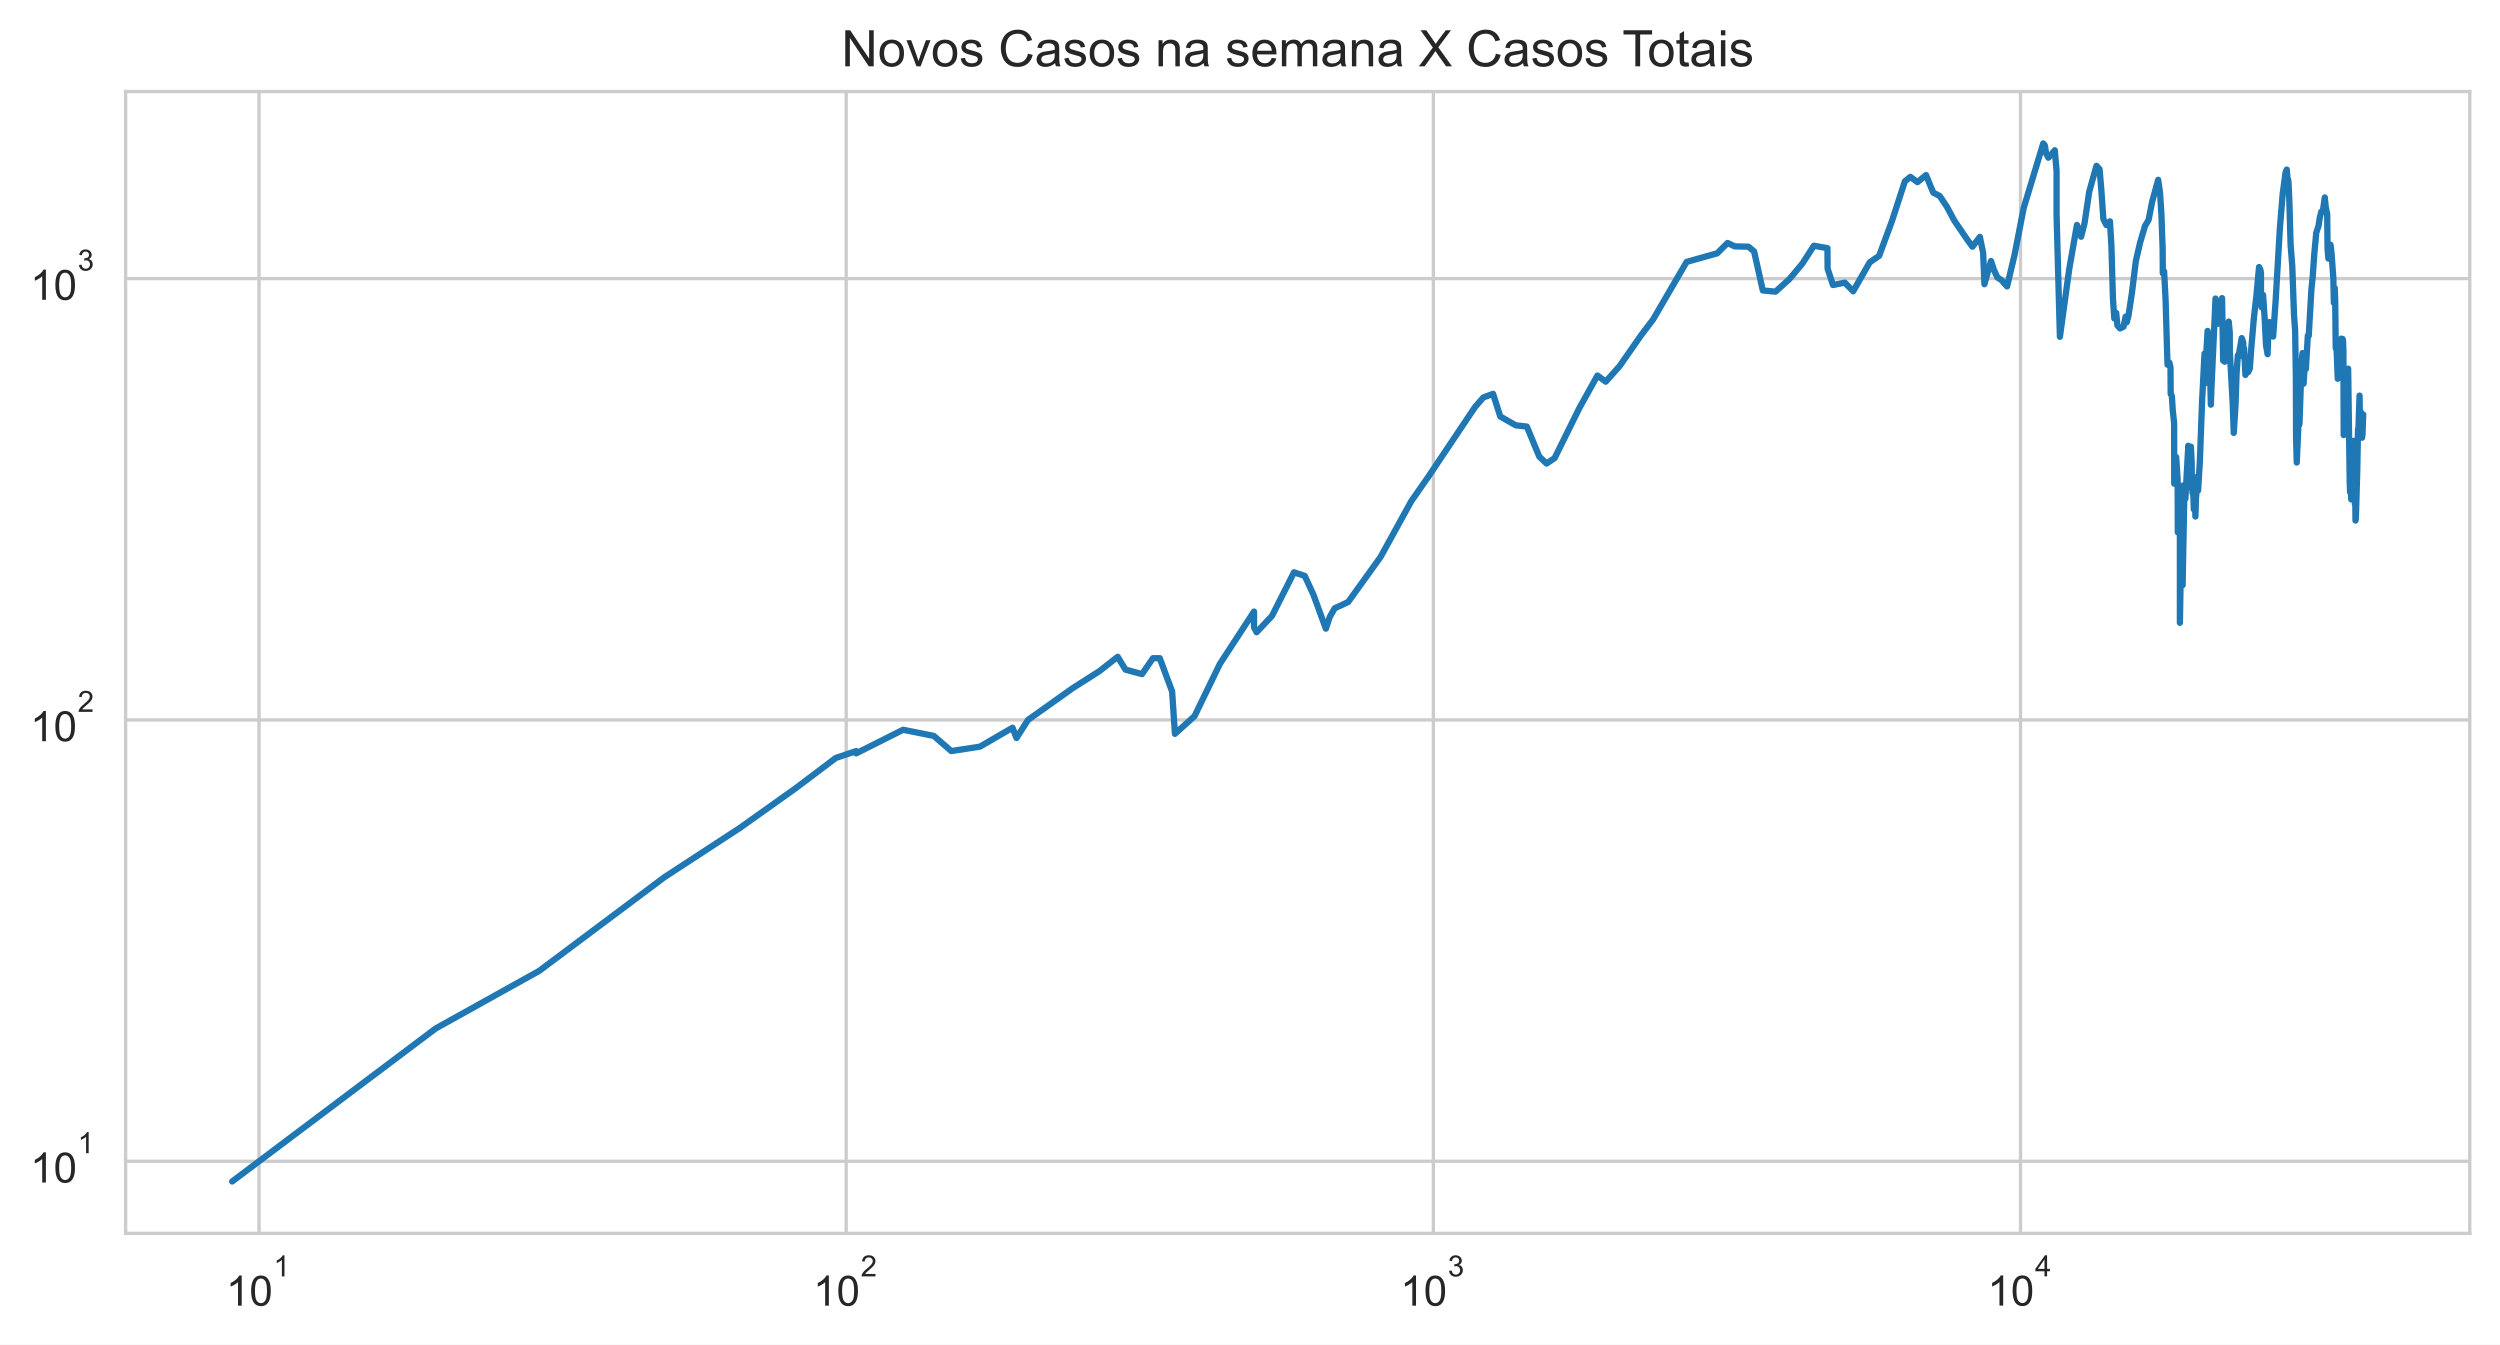
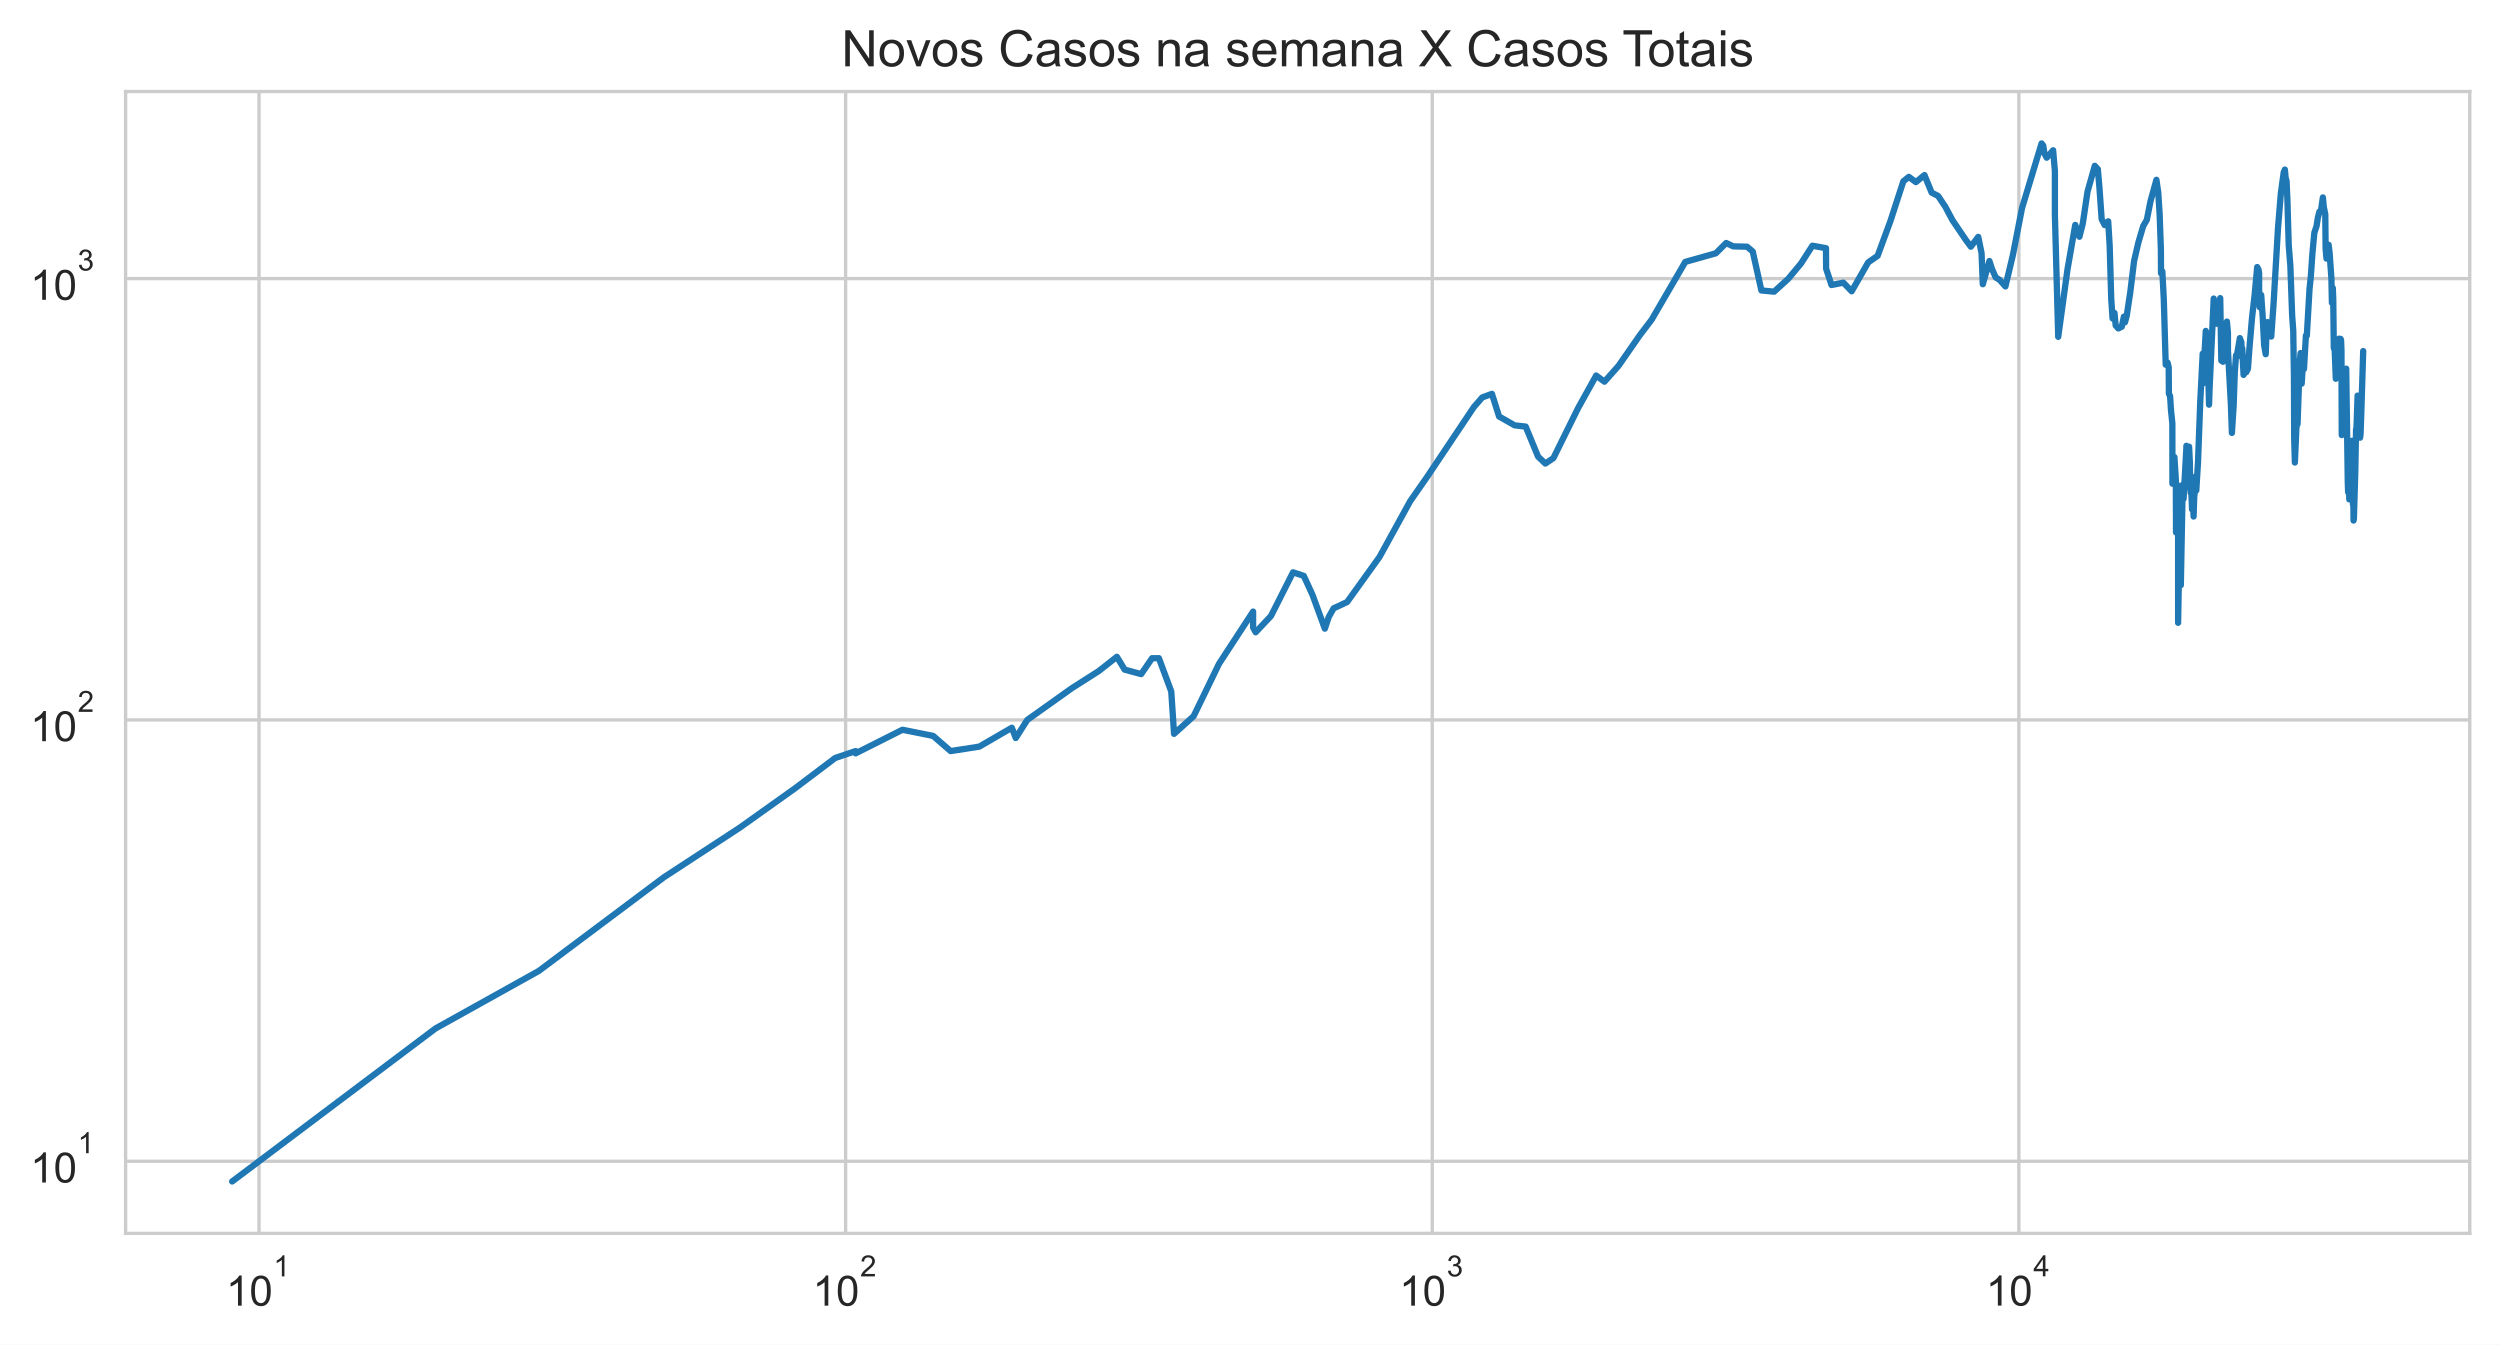
<svg xmlns="http://www.w3.org/2000/svg" xmlns:xlink="http://www.w3.org/1999/xlink" height="320.089pt" version="1.1" viewBox="0 0 595.1 320.089" width="595.1pt">
  <defs>
    <style type="text/css">*{stroke-linecap:butt;stroke-linejoin:round;}</style>
  </defs>
  <g id="figure_1">
    <g id="patch_1">
      <path d="M 0 320.089  L 595.1 320.089  L 595.1 0  L 0 0  z " style="fill:#ffffff;" />
    </g>
    <g id="axes_1">
      <g id="patch_2">
        <path d="M 29.9 293.589  L 587.9 293.589  L 587.9 21.789  L 29.9 21.789  z " style="fill:#ffffff;" />
      </g>
      <g id="matplotlib.axis_1">
        <g id="xtick_1">
          <g id="line2d_1">
-             <path clip-path="url(#p4b38c3bbed)" d="M 61.659 293.589  L 61.659 21.789  " style="fill:none;stroke:#cccccc;stroke-linecap:round;stroke-width:0.8;" />
+             <path clip-path="url(#p7213653f10)" d="M 61.653 293.589  L 61.653 21.789  " style="fill:none;stroke:#cccccc;stroke-linecap:round;stroke-width:0.8;" />
          </g>
          <g id="text_1">
-             <g style="fill:#262626;" transform="translate(53.80906 310.9019)scale(0.1 -0.1)">
+             <g style="fill:#262626;" transform="translate(53.80318 310.9019)scale(0.1 -0.1)">
              <defs>
                <path d="M 2384 0  L 1822 0  L 1822 3584  Q 1619 3391 1289 3197  Q 959 3003 697 2906  L 697 3450  Q 1169 3672 1522 3987  Q 1875 4303 2022 4600  L 2384 4600  L 2384 0  z " id="ArialMT-31" transform="scale(0.015625)" />
                <path d="M 266 2259  Q 266 3072 433 3567  Q 600 4063 929 4331  Q 1259 4600 1759 4600  Q 2128 4600 2406 4451  Q 2684 4303 2865 4023  Q 3047 3744 3150 3342  Q 3253 2941 3253 2259  Q 3253 1453 3087 958  Q 2922 463 2592 192  Q 2263 -78 1759 -78  Q 1097 -78 719 397  Q 266 969 266 2259  z M 844 2259  Q 844 1131 1108 757  Q 1372 384 1759 384  Q 2147 384 2411 759  Q 2675 1134 2675 2259  Q 2675 3391 2411 3762  Q 2147 4134 1753 4134  Q 1366 4134 1134 3806  Q 844 3388 844 2259  z " id="ArialMT-30" transform="scale(0.015625)" />
              </defs>
              <use transform="translate(0 0.99375)" xlink:href="#ArialMT-31" />
              <use transform="translate(55.61523 0.99375)" xlink:href="#ArialMT-30" />
              <use transform="translate(112.9728 70.6875)scale(0.7)" xlink:href="#ArialMT-31" />
            </g>
          </g>
        </g>
        <g id="xtick_2">
          <g id="line2d_2">
-             <path clip-path="url(#p4b38c3bbed)" d="M 201.427 293.589  L 201.427 21.789  " style="fill:none;stroke:#cccccc;stroke-linecap:round;stroke-width:0.8;" />
+             <path clip-path="url(#p7213653f10)" d="M 201.292 293.589  L 201.292 21.789  " style="fill:none;stroke:#cccccc;stroke-linecap:round;stroke-width:0.8;" />
          </g>
          <g id="text_2">
-             <g style="fill:#262626;" transform="translate(193.5768 310.9019)scale(0.1 -0.1)">
+             <g style="fill:#262626;" transform="translate(193.4424 310.9019)scale(0.1 -0.1)">
              <defs>
                <path d="M 3222 541  L 3222 0  L 194 0  Q 188 203 259 391  Q 375 700 629 1000  Q 884 1300 1366 1694  Q 2113 2306 2375 2664  Q 2638 3022 2638 3341  Q 2638 3675 2398 3904  Q 2159 4134 1775 4134  Q 1369 4134 1125 3890  Q 881 3647 878 3216  L 300 3275  Q 359 3922 746 4261  Q 1134 4600 1788 4600  Q 2447 4600 2831 4234  Q 3216 3869 3216 3328  Q 3216 3053 3103 2787  Q 2991 2522 2730 2228  Q 2469 1934 1863 1422  Q 1356 997 1212 845  Q 1069 694 975 541  L 3222 541  z " id="ArialMT-32" transform="scale(0.015625)" />
              </defs>
              <use transform="translate(0 0.99375)" xlink:href="#ArialMT-31" />
              <use transform="translate(55.61523 0.99375)" xlink:href="#ArialMT-30" />
              <use transform="translate(112.9728 70.6875)scale(0.7)" xlink:href="#ArialMT-32" />
            </g>
          </g>
        </g>
        <g id="xtick_3">
          <g id="line2d_3">
-             <path clip-path="url(#p4b38c3bbed)" d="M 341.195 293.589  L 341.195 21.789  " style="fill:none;stroke:#cccccc;stroke-linecap:round;stroke-width:0.8;" />
+             <path clip-path="url(#p7213653f10)" d="M 340.932 293.589  L 340.932 21.789  " style="fill:none;stroke:#cccccc;stroke-linecap:round;stroke-width:0.8;" />
          </g>
          <g id="text_3">
-             <g style="fill:#262626;" transform="translate(333.3445 310.9019)scale(0.1 -0.1)">
+             <g style="fill:#262626;" transform="translate(333.0816 310.9019)scale(0.1 -0.1)">
              <defs>
                <path d="M 269 1209  L 831 1284  Q 928 806 1161 595  Q 1394 384 1728 384  Q 2125 384 2398 659  Q 2672 934 2672 1341  Q 2672 1728 2419 1979  Q 2166 2231 1775 2231  Q 1616 2231 1378 2169  L 1441 2663  Q 1497 2656 1531 2656  Q 1891 2656 2178 2843  Q 2466 3031 2466 3422  Q 2466 3731 2256 3934  Q 2047 4138 1716 4138  Q 1388 4138 1169 3931  Q 950 3725 888 3313  L 325 3413  Q 428 3978 793 4289  Q 1159 4600 1703 4600  Q 2078 4600 2393 4439  Q 2709 4278 2876 4000  Q 3044 3722 3044 3409  Q 3044 3113 2884 2869  Q 2725 2625 2413 2481  Q 2819 2388 3044 2092  Q 3269 1797 3269 1353  Q 3269 753 2831 336  Q 2394 -81 1725 -81  Q 1122 -81 723 278  Q 325 638 269 1209  z " id="ArialMT-33" transform="scale(0.015625)" />
              </defs>
              <use transform="translate(0 0.99375)" xlink:href="#ArialMT-31" />
              <use transform="translate(55.61523 0.99375)" xlink:href="#ArialMT-30" />
              <use transform="translate(112.9728 70.6875)scale(0.7)" xlink:href="#ArialMT-33" />
            </g>
          </g>
        </g>
        <g id="xtick_4">
          <g id="line2d_4">
-             <path clip-path="url(#p4b38c3bbed)" d="M 480.962 293.589  L 480.962 21.789  " style="fill:none;stroke:#cccccc;stroke-linecap:round;stroke-width:0.8;" />
+             <path clip-path="url(#p7213653f10)" d="M 480.571 293.589  L 480.571 21.789  " style="fill:none;stroke:#cccccc;stroke-linecap:round;stroke-width:0.8;" />
          </g>
          <g id="text_4">
-             <g style="fill:#262626;" transform="translate(473.1122 310.8019)scale(0.1 -0.1)">
+             <g style="fill:#262626;" transform="translate(472.7208 310.8019)scale(0.1 -0.1)">
              <defs>
                <path d="M 2069 0  L 2069 1097  L 81 1097  L 81 1613  L 2172 4581  L 2631 4581  L 2631 1613  L 3250 1613  L 3250 1097  L 2631 1097  L 2631 0  L 2069 0  z M 2069 1613  L 2069 3678  L 634 1613  L 2069 1613  z " id="ArialMT-34" transform="scale(0.015625)" />
              </defs>
              <use transform="translate(0 0.201563)" xlink:href="#ArialMT-31" />
              <use transform="translate(55.61523 0.201563)" xlink:href="#ArialMT-30" />
              <use transform="translate(112.9728 69.89531)scale(0.7)" xlink:href="#ArialMT-34" />
            </g>
          </g>
        </g>
        <g id="xtick_5" />
        <g id="xtick_6" />
        <g id="xtick_7" />
        <g id="xtick_8" />
        <g id="xtick_9" />
        <g id="xtick_10" />
        <g id="xtick_11" />
        <g id="xtick_12" />
        <g id="xtick_13" />
        <g id="xtick_14" />
        <g id="xtick_15" />
        <g id="xtick_16" />
        <g id="xtick_17" />
        <g id="xtick_18" />
        <g id="xtick_19" />
        <g id="xtick_20" />
        <g id="xtick_21" />
        <g id="xtick_22" />
        <g id="xtick_23" />
        <g id="xtick_24" />
        <g id="xtick_25" />
        <g id="xtick_26" />
        <g id="xtick_27" />
        <g id="xtick_28" />
        <g id="xtick_29" />
        <g id="xtick_30" />
        <g id="xtick_31" />
        <g id="xtick_32" />
        <g id="xtick_33" />
        <g id="xtick_34" />
        <g id="xtick_35" />
        <g id="xtick_36" />
      </g>
      <g id="matplotlib.axis_2">
        <g id="ytick_1">
          <g id="line2d_5">
-             <path clip-path="url(#p4b38c3bbed)" d="M 29.9 276.428  L 587.9 276.428  " style="fill:none;stroke:#cccccc;stroke-linecap:round;stroke-width:0.8;" />
+             <path clip-path="url(#p7213653f10)" d="M 29.9 276.428  L 587.9 276.428  " style="fill:none;stroke:#cccccc;stroke-linecap:round;stroke-width:0.8;" />
          </g>
          <g id="text_5">
            <g style="fill:#262626;" transform="translate(7.2 281.5839)scale(0.1 -0.1)">
              <use transform="translate(0 0.99375)" xlink:href="#ArialMT-31" />
              <use transform="translate(55.61523 0.99375)" xlink:href="#ArialMT-30" />
              <use transform="translate(112.9728 70.6875)scale(0.7)" xlink:href="#ArialMT-31" />
            </g>
          </g>
        </g>
        <g id="ytick_2">
          <g id="line2d_6">
-             <path clip-path="url(#p4b38c3bbed)" d="M 29.9 171.371  L 587.9 171.371  " style="fill:none;stroke:#cccccc;stroke-linecap:round;stroke-width:0.8;" />
+             <path clip-path="url(#p7213653f10)" d="M 29.9 171.371  L 587.9 171.371  " style="fill:none;stroke:#cccccc;stroke-linecap:round;stroke-width:0.8;" />
          </g>
          <g id="text_6">
            <g style="fill:#262626;" transform="translate(7.2 176.5268)scale(0.1 -0.1)">
              <use transform="translate(0 0.99375)" xlink:href="#ArialMT-31" />
              <use transform="translate(55.61523 0.99375)" xlink:href="#ArialMT-30" />
              <use transform="translate(112.9728 70.6875)scale(0.7)" xlink:href="#ArialMT-32" />
            </g>
          </g>
        </g>
        <g id="ytick_3">
          <g id="line2d_7">
-             <path clip-path="url(#p4b38c3bbed)" d="M 29.9 66.314  L 587.9 66.314  " style="fill:none;stroke:#cccccc;stroke-linecap:round;stroke-width:0.8;" />
+             <path clip-path="url(#p7213653f10)" d="M 29.9 66.314  L 587.9 66.314  " style="fill:none;stroke:#cccccc;stroke-linecap:round;stroke-width:0.8;" />
          </g>
          <g id="text_7">
            <g style="fill:#262626;" transform="translate(7.2 71.46976)scale(0.1 -0.1)">
              <use transform="translate(0 0.99375)" xlink:href="#ArialMT-31" />
              <use transform="translate(55.61523 0.99375)" xlink:href="#ArialMT-30" />
              <use transform="translate(112.9728 70.6875)scale(0.7)" xlink:href="#ArialMT-33" />
            </g>
          </g>
        </g>
        <g id="ytick_4" />
        <g id="ytick_5" />
        <g id="ytick_6" />
        <g id="ytick_7" />
        <g id="ytick_8" />
        <g id="ytick_9" />
        <g id="ytick_10" />
        <g id="ytick_11" />
        <g id="ytick_12" />
        <g id="ytick_13" />
        <g id="ytick_14" />
        <g id="ytick_15" />
        <g id="ytick_16" />
        <g id="ytick_17" />
        <g id="ytick_18" />
        <g id="ytick_19" />
        <g id="ytick_20" />
        <g id="ytick_21" />
        <g id="ytick_22" />
        <g id="ytick_23" />
      </g>
      <g id="line2d_8">
-         <path clip-path="url(#p4b38c3bbed)" d="M 55.264 281.235  L 103.733 244.802  L 128.345 231.11  L 158.126 208.828  L 176.205 197.018  L 189.381 187.644  L 198.949 180.425  L 203.807 178.786  L 203.807 179.326  L 214.972 173.711  L 222.283 175.175  L 226.442 178.786  L 233.278 177.725  L 241.023 173.233  L 241.964 175.674  L 244.703 171.371  L 255.322 163.819  L 261.718 159.752  L 266.055 156.346  L 267.91 159.4  L 271.84 160.465  L 274.448 156.675  L 276.066 156.675  L 279.011 164.599  L 279.684 174.682  L 284.349 170.467  L 290.387 158.017  L 298.51 145.578  L 298.51 149.36  L 299.12 150.5  L 302.772 146.627  L 308.025 136.234  L 310.591 137.087  L 312.665 141.608  L 315.604 149.642  L 316.522 146.893  L 317.695 144.807  L 320.916 143.302  L 328.628 132.582  L 335.935 119.31  L 340.03 113.437  L 351.138 96.857  L 353.115 94.597  L 355.415 93.756  L 357.12 99.141  L 360.833 101.25  L 363.455 101.545  L 366.41 108.694  L 368.148 110.34  L 370.064 109.042  L 375.956 97.125  L 380.251 89.393  L 382.228 90.853  L 385.562 87.105  L 390.687 79.744  L 393.47 76.097  L 401.485 62.34  L 408.764 60.295  L 411.226 57.843  L 412.926 58.646  L 416.206 58.723  L 417.549 59.857  L 419.618 69.137  L 422.643 69.429  L 425.977 66.405  L 429.052 62.718  L 431.773 58.492  L 435.003 59.072  L 435.042 63.957  L 436.321 67.845  L 439.142 67.282  L 441.128 69.331  L 445.058 62.465  L 447.308 60.899  L 450.358 52.621  L 453.435 43.162  L 454.748 42.103  L 456.426 43.355  L 458.474 41.676  L 460.181 45.849  L 461.718 46.643  L 463.451 49.235  L 465.168 52.452  L 468.366 57.166  L 469.52 58.723  L 471.283 56.389  L 472.068 60.215  L 472.369 67.656  L 473.943 62.131  L 474.574 64.087  L 475.451 66.041  L 476.394 66.634  L 477.759 68.176  L 479.531 60.737  L 481.716 49.518  L 486.371 34.144  L 486.764 34.643  L 487.045 36.503  L 487.591 37.536  L 489.123 35.773  L 489.546 40.729  L 489.546 51.158  L 490.337 80.175  L 492.553 64.087  L 494.395 53.543  L 495.389 56.352  L 496.193 53.199  L 497.325 45.588  L 499.048 39.47  L 499.774 40.262  L 500.147 44.5  L 500.688 52.184  L 501.408 53.577  L 502.247 52.689  L 502.597 58.454  L 502.97 71.171  L 503.286 75.815  L 503.738 74.486  L 504.029 77.475  L 504.661 78.179  L 505.485 77.767  L 505.985 75.368  L 506.242 76.723  L 506.645 75.257  L 507.502 69.576  L 508.416 62.131  L 509.423 57.767  L 510.597 53.785  L 511.448 52.351  L 512.323 47.905  L 513.733 42.806  L 514.177 45.878  L 514.506 51.092  L 514.796 59.267  L 514.834 65.054  L 515.146 64.612  L 515.49 71.222  L 515.949 86.818  L 516.401 86.321  L 516.665 87.467  L 516.708 93.756  L 516.991 94.259  L 517.198 97.575  L 517.532 100.762  L 517.551 115.134  L 517.81 115.134  L 518.021 108.809  L 518.36 114.082  L 518.409 126.734  L 518.674 115.401  L 518.898 126.392  L 518.902 148.247  L 519.19 131.427  L 519.551 139.291  L 519.551 139.291  L 520 115.401  L 520.207 118.731  L 520.858 106.882  L 520.88 106.112  L 520.88 113.181  L 521.294 106.993  L 521.515 106.33  L 521.702 110.101  L 521.754 116.347  L 521.9 116.347  L 521.9 117.314  L 521.965 114.474  L 522.224 121.246  L 522.482 119.31  L 522.592 122.95  L 522.735 118.444  L 522.921 116.484  L 523.055 113.437  L 523.233 116.759  L 523.646 109.982  L 524.182 95.539  L 524.763 84.179  L 524.784 91.325  L 525.493 78.775  L 525.769 81.365  L 526.041 87.105  L 526.272 96.325  L 526.399 92.605  L 526.399 92.605  L 527.384 71.07  L 527.795 76.21  L 528.019 77.069  L 528.348 75.703  L 528.938 70.969  L 528.938 70.969  L 529.199 85.828  L 529.587 86.109  L 530.091 79.197  L 530.53 76.552  L 530.774 79.197  L 530.782 83.91  L 530.79 83.709  L 531.478 96.237  L 531.718 103.051  L 532.135 96.59  L 532.403 88.717  L 532.701 84.586  L 532.96 84.314  L 533.616 80.485  L 533.979 81.492  L 534.06 84.996  L 534.184 82.914  L 534.499 89.242  L 534.878 88.568  L 535.162 88.568  L 535.543 87.758  L 535.935 82.392  L 536.511 75.703  L 537.123 70.317  L 537.745 63.569  L 538.076 64.218  L 538.203 65.098  L 538.203 69.04  L 538.357 73.142  L 538.702 70.217  L 539.06 75.479  L 539.404 82.198  L 539.776 84.314  L 539.896 80.923  L 540.208 76.666  L 540.445 79.197  L 540.811 78.715  L 541.093 80.113  L 541.667 71.991  L 542.697 54.378  L 543.378 46.054  L 544.064 41.016  L 544.341 40.365  L 544.522 42.372  L 544.735 43.052  L 544.945 47.571  L 545.257 58.338  L 545.651 63.355  L 546.076 75.146  L 546.333 78.655  L 546.505 89.696  L 546.556 104.188  L 546.719 110.101  L 547.181 99.706  L 547.289 101.152  L 547.366 100.859  L 547.877 86.109  L 548.096 84.044  L 548.192 89.925  L 548.348 91.325  L 548.674 85.968  L 548.892 87.831  L 549.356 79.867  L 549.568 79.928  L 550.216 68.75  L 550.515 65.905  L 550.898 60.375  L 551.359 55.408  L 551.889 53.82  L 552.206 51.784  L 552.572 50.379  L 552.902 50.443  L 553.393 47  L 553.619 49.329  L 553.965 50.994  L 554.052 59.267  L 554.254 61.552  L 554.758 58.262  L 554.99 60.136  L 555.428 66.268  L 555.55 72.094  L 555.761 68.558  L 555.864 71.171  L 555.998 82.849  L 556.211 83.376  L 556.474 90.156  L 556.635 88.42  L 557.132 80.986  L 557.274 80.61  L 557.463 81.302  L 557.62 80.672  L 557.729 80.986  L 557.822 83.442  L 557.892 103.564  L 558.479 90.002  L 558.629 90.156  L 558.864 88.568  L 558.867 90.31  L 558.951 87.758  L 559.329 114.869  L 559.413 117.174  L 559.479 112.173  L 559.539 113.952  L 559.611 114.343  L 559.686 118.875  L 559.785 115.001  L 559.881 116.621  L 560.239 105.569  L 560.319 104.926  L 560.421 109.745  L 560.519 109.51  L 560.56 120.045  L 560.642 117.734  L 560.702 123.907  L 560.787 123.426  L 561.112 112.423  L 561.302 102.142  L 561.368 103.051  L 561.666 94.175  L 561.752 99.992  L 561.917 97.939  L 562.259 104.188  L 562.375 103.358  L 562.536 98.675  L 562.536 98.675  " style="fill:none;stroke:#1f77b4;stroke-linecap:round;stroke-width:1.5;" />
+         <path clip-path="url(#p7213653f10)" d="M 55.264 281.235  L 103.689 244.802  L 128.278 231.11  L 158.032 208.828  L 176.094 197.018  L 189.257 187.644  L 198.817 180.425  L 203.671 178.786  L 203.671 179.326  L 214.825 173.711  L 222.129 175.175  L 226.285 178.786  L 233.114 177.725  L 240.852 173.233  L 241.793 175.674  L 244.529 171.371  L 255.138 163.819  L 261.528 159.752  L 265.861 156.346  L 267.715 159.4  L 271.641 160.465  L 274.246 156.675  L 275.863 156.675  L 278.805 164.599  L 279.477 174.682  L 284.138 170.467  L 290.171 158.017  L 298.287 145.578  L 298.287 149.36  L 298.896 150.5  L 302.544 146.627  L 307.792 136.234  L 310.356 137.087  L 312.428 141.608  L 315.364 149.642  L 316.282 146.893  L 317.454 144.807  L 320.672 143.302  L 328.377 132.582  L 335.677 119.31  L 339.768 113.437  L 350.866 96.857  L 352.842 94.597  L 355.139 93.756  L 356.843 99.141  L 360.552 101.25  L 363.171 101.545  L 366.124 108.694  L 367.86 110.34  L 369.775 109.042  L 375.661 97.125  L 379.952 89.393  L 381.927 90.853  L 385.258 87.105  L 390.379 79.744  L 393.159 76.097  L 401.167 62.34  L 408.439 60.295  L 410.899 57.843  L 412.597 58.646  L 415.874 58.723  L 417.216 59.857  L 419.283 69.137  L 422.306 69.429  L 425.636 66.405  L 428.708 62.718  L 431.427 58.492  L 434.654 59.072  L 434.692 63.957  L 435.971 67.845  L 438.789 67.282  L 440.774 69.331  L 444.7 62.465  L 446.948 60.899  L 449.995 52.621  L 453.068 43.162  L 454.381 42.103  L 456.057 43.355  L 458.103 41.676  L 459.809 45.849  L 461.344 46.643  L 463.076 49.235  L 464.791 52.452  L 467.986 57.166  L 469.139 58.723  L 470.9 56.389  L 471.685 60.215  L 471.986 67.656  L 473.558 62.131  L 474.188 64.087  L 475.064 66.041  L 476.007 66.634  L 477.371 68.176  L 479.141 60.737  L 481.324 49.518  L 485.975 34.144  L 486.367 34.643  L 486.648 36.503  L 487.194 37.536  L 488.724 35.773  L 489.147 40.729  L 489.147 51.158  L 489.937 80.175  L 492.151 64.087  L 493.992 53.543  L 494.985 56.352  L 495.787 53.199  L 496.919 45.588  L 498.64 39.47  L 499.365 40.262  L 499.738 44.5  L 500.279 52.184  L 500.998 53.577  L 501.836 52.689  L 502.185 58.454  L 502.558 71.171  L 502.874 75.815  L 503.325 74.486  L 503.616 77.475  L 504.248 78.179  L 505.071 77.767  L 505.571 75.368  L 505.828 76.723  L 506.23 75.257  L 507.086 69.576  L 507.999 62.131  L 509.006 57.767  L 510.178 53.785  L 511.028 52.351  L 511.903 47.905  L 513.312 42.806  L 513.755 45.878  L 514.084 51.092  L 514.373 59.267  L 514.411 65.054  L 514.723 64.612  L 515.067 71.222  L 515.526 86.818  L 515.977 86.321  L 516.24 87.467  L 516.284 93.756  L 516.566 94.259  L 516.774 97.575  L 517.106 100.762  L 517.126 115.134  L 517.385 115.134  L 517.596 108.809  L 517.934 114.082  L 517.983 126.734  L 518.248 115.401  L 518.472 126.392  L 518.475 148.247  L 518.764 131.427  L 519.124 139.291  L 519.124 139.291  L 519.572 115.401  L 519.779 118.731  L 520.43 106.882  L 520.452 106.112  L 520.452 113.181  L 520.865 106.993  L 521.087 106.33  L 521.273 110.101  L 521.325 116.347  L 521.471 116.347  L 521.471 117.314  L 521.536 114.474  L 521.794 121.246  L 522.052 119.31  L 522.162 122.95  L 522.305 118.444  L 522.491 116.484  L 522.625 113.437  L 522.803 116.759  L 523.216 109.982  L 523.751 95.539  L 524.331 84.179  L 524.352 91.325  L 525.061 78.775  L 525.337 81.365  L 525.609 87.105  L 525.839 96.325  L 525.965 92.605  L 525.965 92.605  L 526.95 71.07  L 527.361 76.21  L 527.585 77.069  L 527.913 75.703  L 528.502 70.969  L 528.502 70.969  L 528.763 85.828  L 529.151 86.109  L 529.655 79.197  L 530.093 76.552  L 530.337 79.197  L 530.345 83.91  L 530.353 83.709  L 531.04 96.237  L 531.28 103.051  L 531.696 96.59  L 531.964 88.717  L 532.262 84.586  L 532.52 84.314  L 533.176 80.485  L 533.539 81.492  L 533.62 84.996  L 533.744 82.914  L 534.059 89.242  L 534.437 88.568  L 534.72 88.568  L 535.101 87.758  L 535.493 82.392  L 536.068 75.703  L 536.68 70.317  L 537.302 63.569  L 537.632 64.218  L 537.759 65.098  L 537.759 69.04  L 537.913 73.142  L 538.258 70.217  L 538.615 75.479  L 538.959 82.198  L 539.331 84.314  L 539.45 80.923  L 539.762 76.666  L 539.999 79.197  L 540.364 78.715  L 540.646 80.113  L 541.22 71.991  L 542.249 54.378  L 542.929 46.054  L 543.615 41.016  L 543.891 40.365  L 544.072 42.372  L 544.285 43.052  L 544.494 47.571  L 544.806 58.338  L 545.2 63.355  L 545.625 75.146  L 545.882 78.655  L 546.053 89.696  L 546.104 104.188  L 546.267 110.101  L 546.729 99.706  L 546.837 101.152  L 546.914 100.859  L 547.424 86.109  L 547.643 84.044  L 547.739 89.925  L 547.895 91.325  L 548.22 85.968  L 548.438 87.831  L 548.902 79.867  L 549.114 79.928  L 549.76 68.75  L 550.06 65.905  L 550.443 60.375  L 550.903 55.408  L 551.433 53.82  L 551.749 51.784  L 552.115 50.379  L 552.444 50.443  L 552.935 47  L 553.161 49.329  L 553.506 50.994  L 553.594 59.267  L 553.795 61.552  L 554.299 58.262  L 554.531 60.136  L 554.968 66.268  L 555.09 72.094  L 555.301 68.558  L 555.404 71.171  L 555.538 82.849  L 555.75 83.376  L 556.013 90.156  L 556.174 88.42  L 556.67 80.986  L 556.812 80.61  L 557.001 81.302  L 557.158 80.672  L 557.267 80.986  L 557.36 83.442  L 557.43 103.564  L 558.016 90.002  L 558.166 90.156  L 558.401 88.568  L 558.404 90.31  L 558.488 87.758  L 558.866 114.869  L 558.949 117.174  L 559.016 112.173  L 559.076 113.952  L 559.147 114.343  L 559.222 118.875  L 559.321 115.001  L 559.417 116.621  L 559.775 105.569  L 559.855 104.926  L 559.957 109.745  L 560.055 109.51  L 560.096 120.045  L 560.177 117.734  L 560.238 123.907  L 560.322 123.426  L 560.647 112.423  L 560.836 102.142  L 560.902 103.051  L 561.2 94.175  L 561.287 99.992  L 561.451 97.939  L 561.793 104.188  L 561.908 103.358  L 562.07 98.675  L 562.536 83.575  L 562.536 83.575  " style="fill:none;stroke:#1f77b4;stroke-linecap:round;stroke-width:1.5;" />
      </g>
      <g id="patch_3">
        <path d="M 29.9 293.589  L 29.9 21.789  " style="fill:none;stroke:#cccccc;stroke-linecap:square;stroke-linejoin:miter;stroke-width:0.8;" />
      </g>
      <g id="patch_4">
        <path d="M 587.9 293.589  L 587.9 21.789  " style="fill:none;stroke:#cccccc;stroke-linecap:square;stroke-linejoin:miter;stroke-width:0.8;" />
      </g>
      <g id="patch_5">
        <path d="M 29.9 293.589  L 587.9 293.589  " style="fill:none;stroke:#cccccc;stroke-linecap:square;stroke-linejoin:miter;stroke-width:0.8;" />
      </g>
      <g id="patch_6">
        <path d="M 29.9 21.789  L 587.9 21.789  " style="fill:none;stroke:#cccccc;stroke-linecap:square;stroke-linejoin:miter;stroke-width:0.8;" />
      </g>
      <g id="text_8">
        <g style="fill:#262626;" transform="translate(200.2953 15.78937)scale(0.12 -0.12)">
          <defs>
            <path d="M 488 0  L 488 4581  L 1109 4581  L 3516 984  L 3516 4581  L 4097 4581  L 4097 0  L 3475 0  L 1069 3600  L 1069 0  L 488 0  z " id="ArialMT-4e" transform="scale(0.015625)" />
            <path d="M 213 1659  Q 213 2581 725 3025  Q 1153 3394 1769 3394  Q 2453 3394 2887 2945  Q 3322 2497 3322 1706  Q 3322 1066 3130 698  Q 2938 331 2570 128  Q 2203 -75 1769 -75  Q 1072 -75 642 372  Q 213 819 213 1659  z M 791 1659  Q 791 1022 1069 705  Q 1347 388 1769 388  Q 2188 388 2466 706  Q 2744 1025 2744 1678  Q 2744 2294 2464 2611  Q 2184 2928 1769 2928  Q 1347 2928 1069 2612  Q 791 2297 791 1659  z " id="ArialMT-6f" transform="scale(0.015625)" />
            <path d="M 1344 0  L 81 3319  L 675 3319  L 1388 1331  Q 1503 1009 1600 663  Q 1675 925 1809 1294  L 2547 3319  L 3125 3319  L 1869 0  L 1344 0  z " id="ArialMT-76" transform="scale(0.015625)" />
            <path d="M 197 991  L 753 1078  Q 800 744 1014 566  Q 1228 388 1613 388  Q 2000 388 2187 545  Q 2375 703 2375 916  Q 2375 1106 2209 1216  Q 2094 1291 1634 1406  Q 1016 1563 777 1677  Q 538 1791 414 1992  Q 291 2194 291 2438  Q 291 2659 392 2848  Q 494 3038 669 3163  Q 800 3259 1026 3326  Q 1253 3394 1513 3394  Q 1903 3394 2198 3281  Q 2494 3169 2634 2976  Q 2775 2784 2828 2463  L 2278 2388  Q 2241 2644 2061 2787  Q 1881 2931 1553 2931  Q 1166 2931 1000 2803  Q 834 2675 834 2503  Q 834 2394 903 2306  Q 972 2216 1119 2156  Q 1203 2125 1616 2013  Q 2213 1853 2448 1751  Q 2684 1650 2818 1456  Q 2953 1263 2953 975  Q 2953 694 2789 445  Q 2625 197 2315 61  Q 2006 -75 1616 -75  Q 969 -75 630 194  Q 291 463 197 991  z " id="ArialMT-73" transform="scale(0.015625)" />
            <path id="ArialMT-20" transform="scale(0.015625)" />
            <path d="M 3763 1606  L 4369 1453  Q 4178 706 3683 314  Q 3188 -78 2472 -78  Q 1731 -78 1267 223  Q 803 525 561 1097  Q 319 1669 319 2325  Q 319 3041 592 3573  Q 866 4106 1370 4382  Q 1875 4659 2481 4659  Q 3169 4659 3637 4309  Q 4106 3959 4291 3325  L 3694 3184  Q 3534 3684 3231 3912  Q 2928 4141 2469 4141  Q 1941 4141 1586 3887  Q 1231 3634 1087 3207  Q 944 2781 944 2328  Q 944 1744 1114 1308  Q 1284 872 1643 656  Q 2003 441 2422 441  Q 2931 441 3284 734  Q 3638 1028 3763 1606  z " id="ArialMT-43" transform="scale(0.015625)" />
            <path d="M 2588 409  Q 2275 144 1986 34  Q 1697 -75 1366 -75  Q 819 -75 525 192  Q 231 459 231 875  Q 231 1119 342 1320  Q 453 1522 633 1644  Q 813 1766 1038 1828  Q 1203 1872 1538 1913  Q 2219 1994 2541 2106  Q 2544 2222 2544 2253  Q 2544 2597 2384 2738  Q 2169 2928 1744 2928  Q 1347 2928 1158 2789  Q 969 2650 878 2297  L 328 2372  Q 403 2725 575 2942  Q 747 3159 1072 3276  Q 1397 3394 1825 3394  Q 2250 3394 2515 3294  Q 2781 3194 2906 3042  Q 3031 2891 3081 2659  Q 3109 2516 3109 2141  L 3109 1391  Q 3109 606 3145 398  Q 3181 191 3288 0  L 2700 0  Q 2613 175 2588 409  z M 2541 1666  Q 2234 1541 1622 1453  Q 1275 1403 1131 1340  Q 988 1278 909 1158  Q 831 1038 831 891  Q 831 666 1001 516  Q 1172 366 1500 366  Q 1825 366 2078 508  Q 2331 650 2450 897  Q 2541 1088 2541 1459  L 2541 1666  z " id="ArialMT-61" transform="scale(0.015625)" />
            <path d="M 422 0  L 422 3319  L 928 3319  L 928 2847  Q 1294 3394 1984 3394  Q 2284 3394 2536 3286  Q 2788 3178 2913 3003  Q 3038 2828 3088 2588  Q 3119 2431 3119 2041  L 3119 0  L 2556 0  L 2556 2019  Q 2556 2363 2490 2533  Q 2425 2703 2258 2804  Q 2091 2906 1866 2906  Q 1506 2906 1245 2678  Q 984 2450 984 1813  L 984 0  L 422 0  z " id="ArialMT-6e" transform="scale(0.015625)" />
            <path d="M 2694 1069  L 3275 997  Q 3138 488 2766 206  Q 2394 -75 1816 -75  Q 1088 -75 661 373  Q 234 822 234 1631  Q 234 2469 665 2931  Q 1097 3394 1784 3394  Q 2450 3394 2872 2941  Q 3294 2488 3294 1666  Q 3294 1616 3291 1516  L 816 1516  Q 847 969 1125 678  Q 1403 388 1819 388  Q 2128 388 2347 550  Q 2566 713 2694 1069  z M 847 1978  L 2700 1978  Q 2663 2397 2488 2606  Q 2219 2931 1791 2931  Q 1403 2931 1139 2672  Q 875 2413 847 1978  z " id="ArialMT-65" transform="scale(0.015625)" />
            <path d="M 422 0  L 422 3319  L 925 3319  L 925 2853  Q 1081 3097 1340 3245  Q 1600 3394 1931 3394  Q 2300 3394 2536 3241  Q 2772 3088 2869 2813  Q 3263 3394 3894 3394  Q 4388 3394 4653 3120  Q 4919 2847 4919 2278  L 4919 0  L 4359 0  L 4359 2091  Q 4359 2428 4304 2576  Q 4250 2725 4106 2815  Q 3963 2906 3769 2906  Q 3419 2906 3187 2673  Q 2956 2441 2956 1928  L 2956 0  L 2394 0  L 2394 2156  Q 2394 2531 2256 2718  Q 2119 2906 1806 2906  Q 1569 2906 1367 2781  Q 1166 2656 1075 2415  Q 984 2175 984 1722  L 984 0  L 422 0  z " id="ArialMT-6d" transform="scale(0.015625)" />
            <path d="M 28 0  L 1800 2388  L 238 4581  L 959 4581  L 1791 3406  Q 2050 3041 2159 2844  Q 2313 3094 2522 3366  L 3444 4581  L 4103 4581  L 2494 2422  L 4228 0  L 3478 0  L 2325 1634  Q 2228 1775 2125 1941  Q 1972 1691 1906 1597  L 756 0  L 28 0  z " id="ArialMT-58" transform="scale(0.015625)" />
            <path d="M 1659 0  L 1659 4041  L 150 4041  L 150 4581  L 3781 4581  L 3781 4041  L 2266 4041  L 2266 0  L 1659 0  z " id="ArialMT-54" transform="scale(0.015625)" />
            <path d="M 1650 503  L 1731 6  Q 1494 -44 1306 -44  Q 1000 -44 831 53  Q 663 150 594 308  Q 525 466 525 972  L 525 2881  L 113 2881  L 113 3319  L 525 3319  L 525 4141  L 1084 4478  L 1084 3319  L 1650 3319  L 1650 2881  L 1084 2881  L 1084 941  Q 1084 700 1114 631  Q 1144 563 1211 522  Q 1278 481 1403 481  Q 1497 481 1650 503  z " id="ArialMT-74" transform="scale(0.015625)" />
            <path d="M 425 3934  L 425 4581  L 988 4581  L 988 3934  L 425 3934  z M 425 0  L 425 3319  L 988 3319  L 988 0  L 425 0  z " id="ArialMT-69" transform="scale(0.015625)" />
          </defs>
          <use xlink:href="#ArialMT-4e" />
          <use x="72.217" xlink:href="#ArialMT-6f" />
          <use x="127.832" xlink:href="#ArialMT-76" />
          <use x="177.832" xlink:href="#ArialMT-6f" />
          <use x="233.447" xlink:href="#ArialMT-73" />
          <use x="283.447" xlink:href="#ArialMT-20" />
          <use x="311.23" xlink:href="#ArialMT-43" />
          <use x="383.447" xlink:href="#ArialMT-61" />
          <use x="439.062" xlink:href="#ArialMT-73" />
          <use x="489.062" xlink:href="#ArialMT-6f" />
          <use x="544.678" xlink:href="#ArialMT-73" />
          <use x="594.678" xlink:href="#ArialMT-20" />
          <use x="622.461" xlink:href="#ArialMT-6e" />
          <use x="678.076" xlink:href="#ArialMT-61" />
          <use x="733.691" xlink:href="#ArialMT-20" />
          <use x="761.475" xlink:href="#ArialMT-73" />
          <use x="811.475" xlink:href="#ArialMT-65" />
          <use x="867.09" xlink:href="#ArialMT-6d" />
          <use x="950.391" xlink:href="#ArialMT-61" />
          <use x="1006.006" xlink:href="#ArialMT-6e" />
          <use x="1061.621" xlink:href="#ArialMT-61" />
          <use x="1117.236" xlink:href="#ArialMT-20" />
          <use x="1145.02" xlink:href="#ArialMT-58" />
          <use x="1211.719" xlink:href="#ArialMT-20" />
          <use x="1239.502" xlink:href="#ArialMT-43" />
          <use x="1311.719" xlink:href="#ArialMT-61" />
          <use x="1367.334" xlink:href="#ArialMT-73" />
          <use x="1417.334" xlink:href="#ArialMT-6f" />
          <use x="1472.949" xlink:href="#ArialMT-73" />
          <use x="1522.949" xlink:href="#ArialMT-20" />
          <use x="1548.982" xlink:href="#ArialMT-54" />
          <use x="1598.941" xlink:href="#ArialMT-6f" />
          <use x="1654.557" xlink:href="#ArialMT-74" />
          <use x="1682.34" xlink:href="#ArialMT-61" />
          <use x="1737.955" xlink:href="#ArialMT-69" />
          <use x="1760.172" xlink:href="#ArialMT-73" />
        </g>
      </g>
    </g>
  </g>
  <defs>
-     <clipPath id="p4b38c3bbed">
+     <clipPath id="p7213653f10">
      <rect height="271.8" width="558" x="29.9" y="21.789" />
    </clipPath>
  </defs>
</svg>
